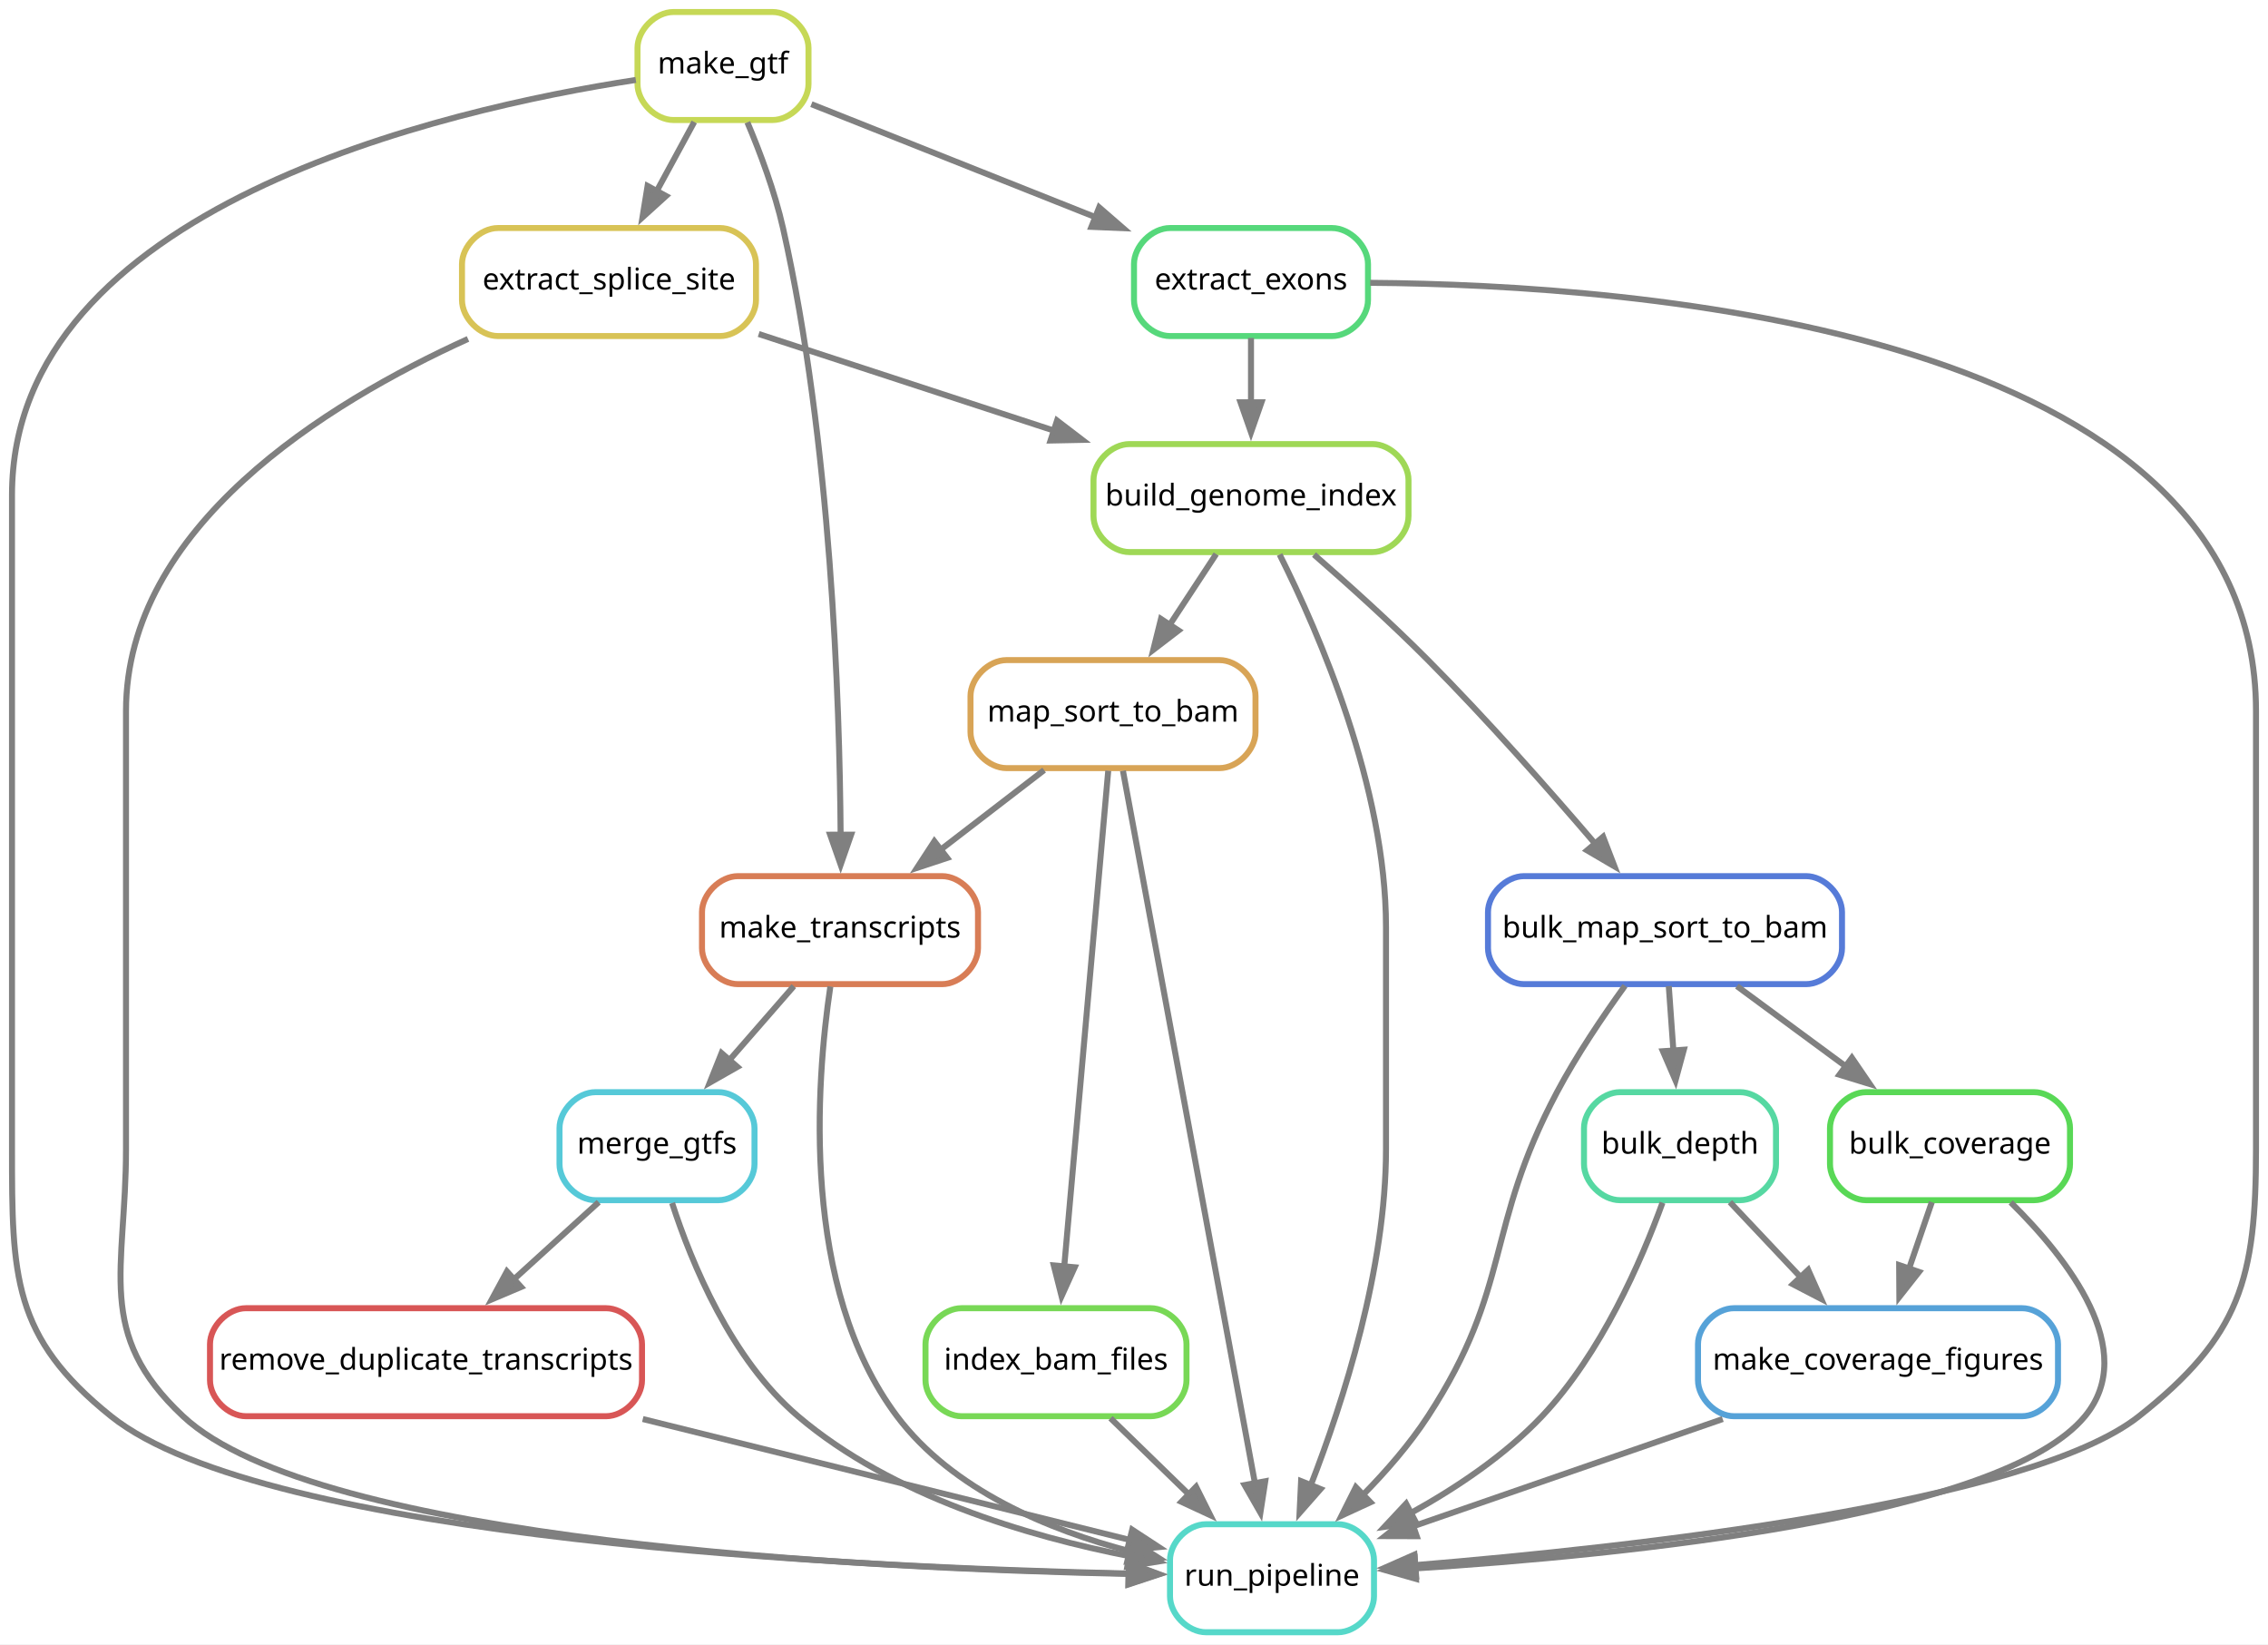
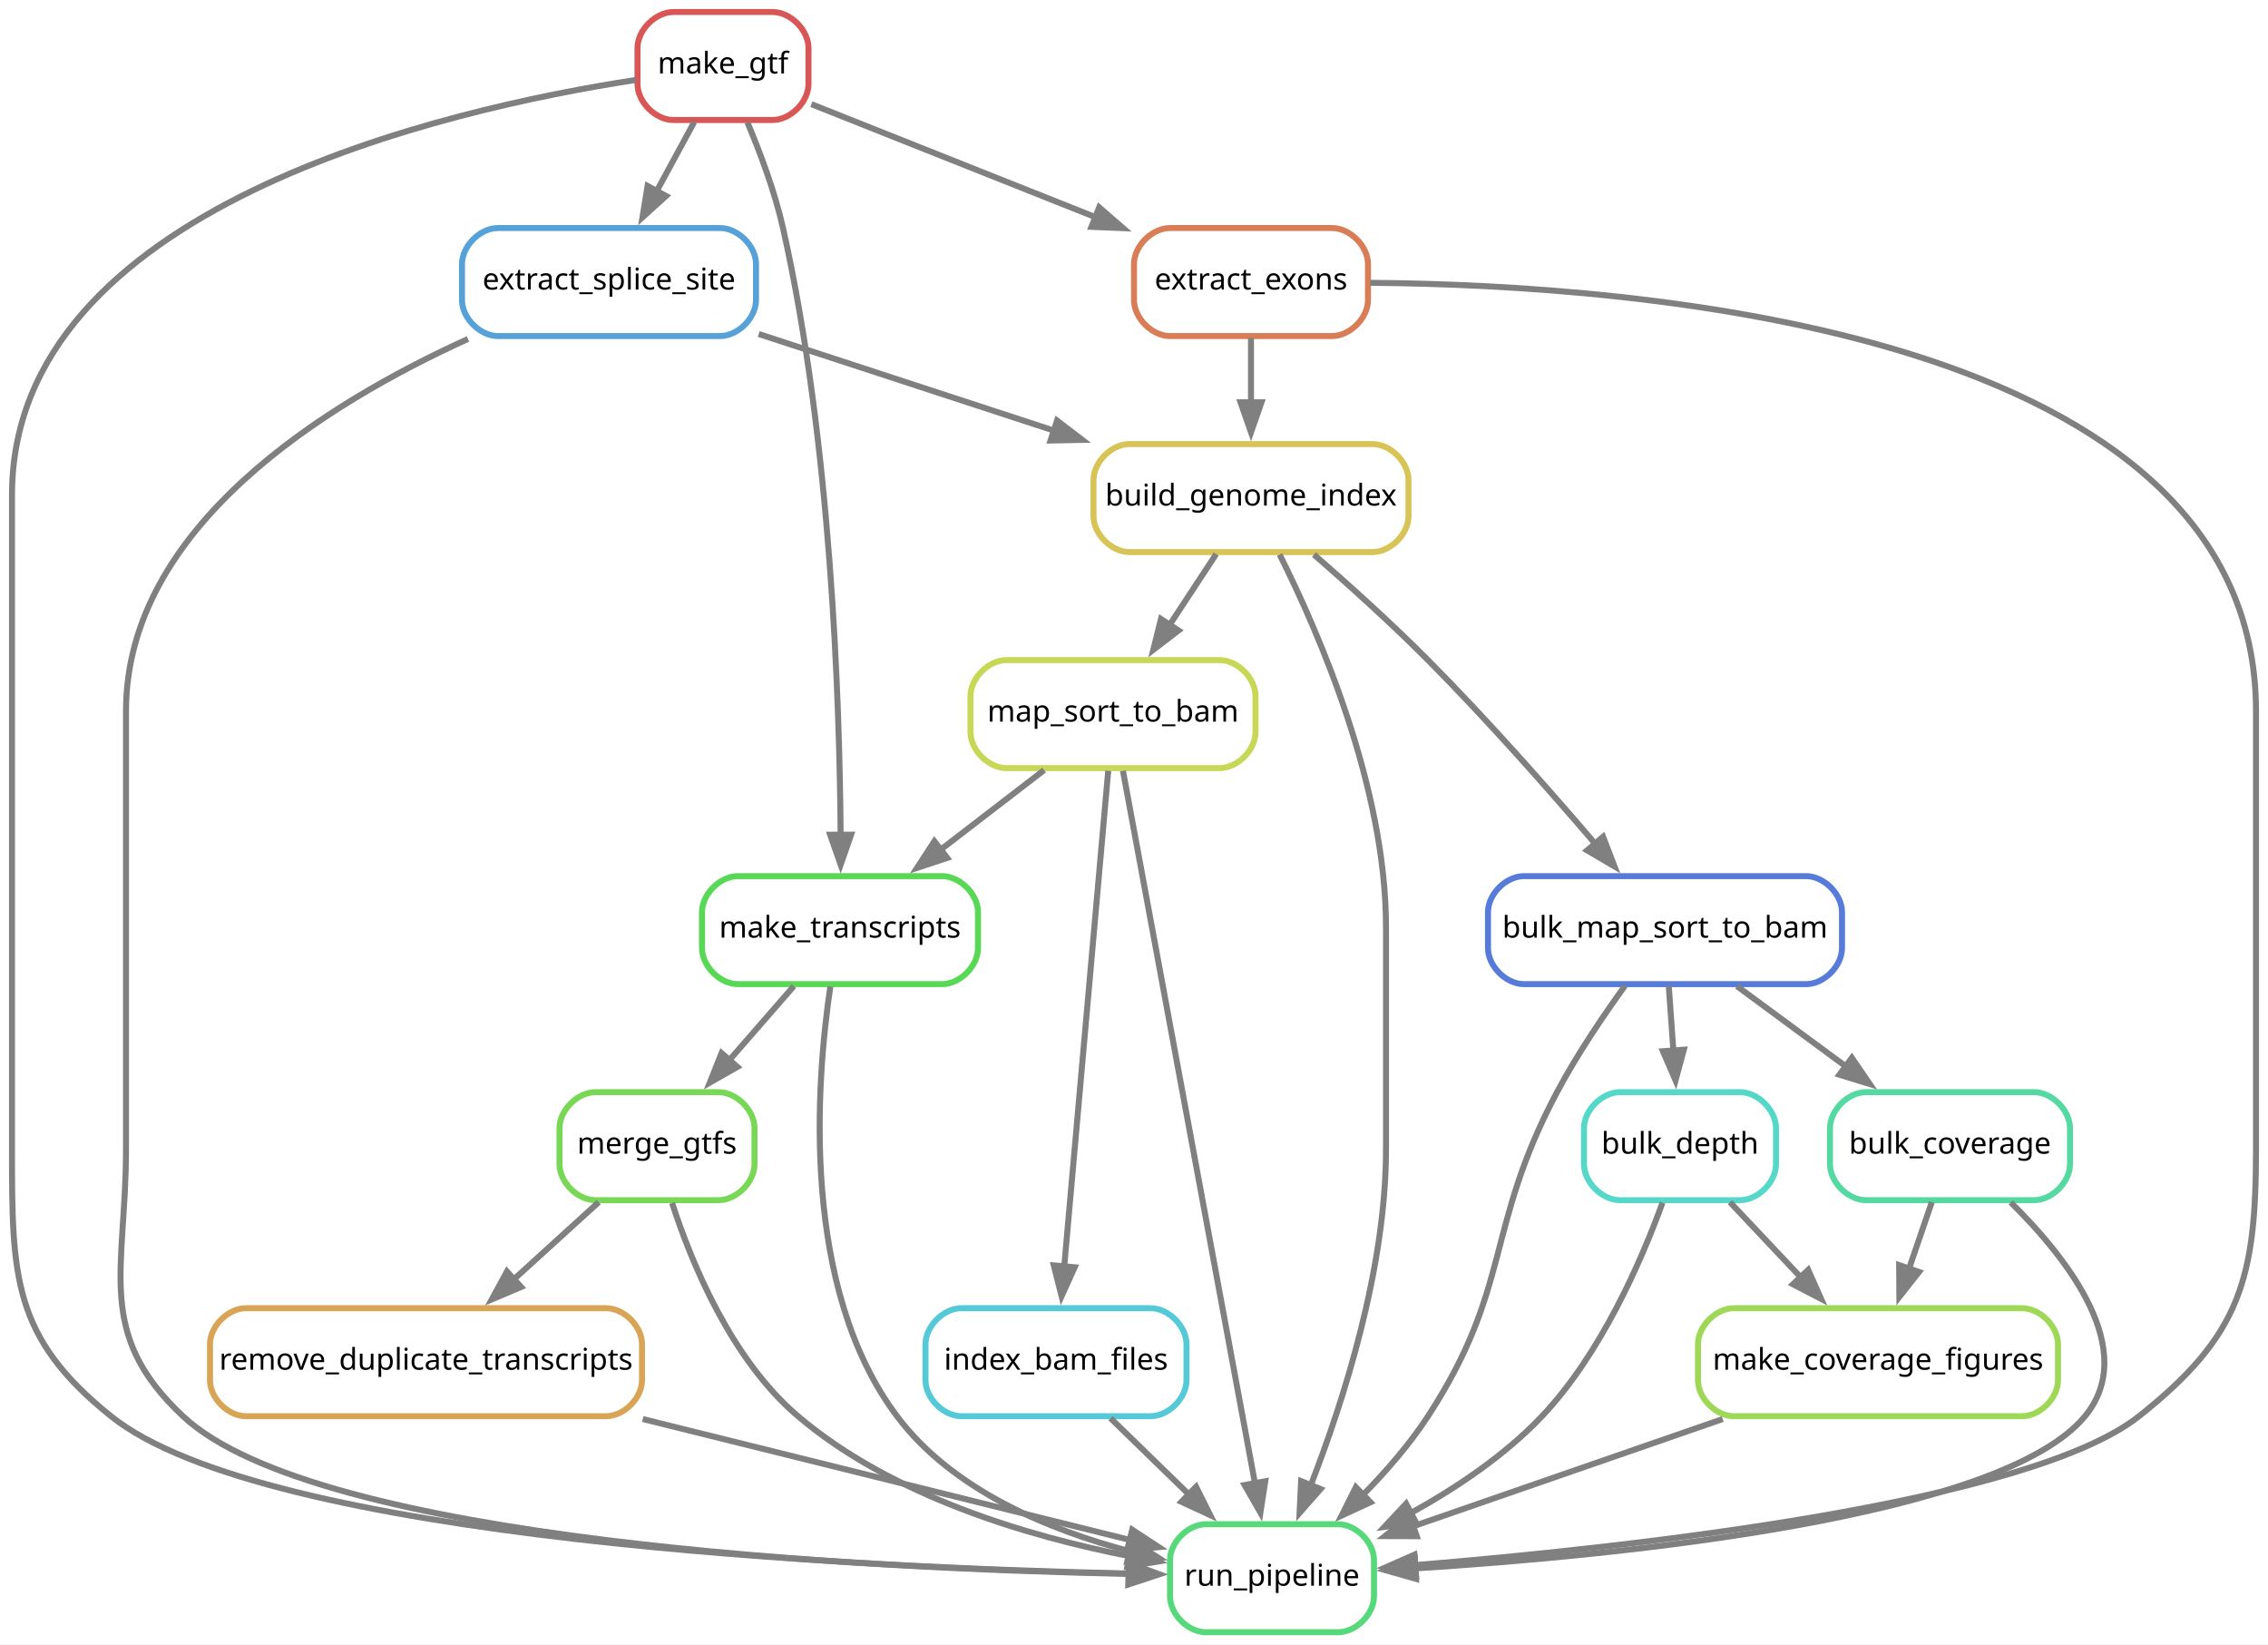
<svg xmlns="http://www.w3.org/2000/svg" width="756pt" height="548pt" viewBox="0.00 0.00 756.00 548.00">
  <g id="graph0" class="graph" transform="scale(1 1) rotate(0) translate(4 544)">
    <polygon fill="white" stroke="none" points="-4,4 -4,-544 752,-544 752,4 -4,4" />
    <g id="node1" class="node">
-       <path fill="none" stroke="#56d8c9" stroke-width="2" d="M442,-36C442,-36 398,-36 398,-36 392,-36 386,-30 386,-24 386,-24 386,-12 386,-12 386,-6 392,0 398,0 398,0 442,0 442,0 448,0 454,-6 454,-12 454,-12 454,-24 454,-24 454,-30 448,-36 442,-36" />
+       <path fill="none" stroke="#56d87b" stroke-width="2" d="M442,-36C442,-36 398,-36 398,-36 392,-36 386,-30 386,-24 386,-24 386,-12 386,-12 386,-6 392,0 398,0 398,0 442,0 442,0 448,0 454,-6 454,-12 454,-12 454,-24 454,-24 454,-30 448,-36 442,-36" />
      <text text-anchor="middle" x="420" y="-15.5" font-family="sans" font-size="10.00">run_pipeline</text>
    </g>
    <g id="node2" class="node">
-       <path fill="none" stroke="#c6d856" stroke-width="2" d="M253.5,-540C253.5,-540 220.5,-540 220.5,-540 214.5,-540 208.5,-534 208.5,-528 208.5,-528 208.5,-516 208.5,-516 208.5,-510 214.5,-504 220.5,-504 220.5,-504 253.5,-504 253.5,-504 259.5,-504 265.5,-510 265.5,-516 265.5,-516 265.5,-528 265.5,-528 265.5,-534 259.5,-540 253.5,-540" />
+       <path fill="none" stroke="#d85656" stroke-width="2" d="M253.5,-540C253.5,-540 220.5,-540 220.5,-540 214.5,-540 208.5,-534 208.5,-528 208.5,-528 208.5,-516 208.5,-516 208.5,-510 214.5,-504 220.5,-504 220.5,-504 253.5,-504 253.5,-504 259.5,-504 265.5,-510 265.5,-516 265.5,-516 265.5,-528 265.5,-528 265.5,-534 259.5,-540 253.5,-540" />
      <text text-anchor="middle" x="237" y="-519.5" font-family="sans" font-size="10.00">make_gtf</text>
    </g>
-     <g id="edge5" class="edge">
+     <g id="edge1" class="edge">
      <path fill="none" stroke="grey" stroke-width="2" d="M207.94,-517.36C144.65,-507.64 0,-474.93 0,-379 0,-379 0,-379 0,-161 0,-118.81 0.09,-98.39 33,-72 84.38,-30.8 280.58,-21.61 372.26,-19.57" />
      <polygon fill="grey" stroke="grey" stroke-width="2" points="372.31,-23.07 382.24,-19.38 372.17,-16.07 372.31,-23.07" />
    </g>
    <g id="node3" class="node">
-       <path fill="none" stroke="#d8c356" stroke-width="2" d="M236,-468C236,-468 162,-468 162,-468 156,-468 150,-462 150,-456 150,-456 150,-444 150,-444 150,-438 156,-432 162,-432 162,-432 236,-432 236,-432 242,-432 248,-438 248,-444 248,-444 248,-456 248,-456 248,-462 242,-468 236,-468" />
+       <path fill="none" stroke="#56a2d8" stroke-width="2" d="M236,-468C236,-468 162,-468 162,-468 156,-468 150,-462 150,-456 150,-456 150,-444 150,-444 150,-438 156,-432 162,-432 162,-432 236,-432 236,-432 242,-432 248,-438 248,-444 248,-444 248,-456 248,-456 248,-462 242,-468 236,-468" />
      <text text-anchor="middle" x="199" y="-447.5" font-family="sans" font-size="10.00">extract_splice_site</text>
    </g>
    <g id="edge14" class="edge">
      <path fill="none" stroke="grey" stroke-width="2" d="M227.41,-503.34C223.61,-496.34 219.15,-488.12 214.89,-480.28" />
      <polygon fill="grey" stroke="grey" stroke-width="2" points="218.01,-478.68 210.16,-471.56 211.86,-482.02 218.01,-478.68" />
    </g>
    <g id="node4" class="node">
-       <path fill="none" stroke="#56d87b" stroke-width="2" d="M440,-468C440,-468 386,-468 386,-468 380,-468 374,-462 374,-456 374,-456 374,-444 374,-444 374,-438 380,-432 386,-432 386,-432 440,-432 440,-432 446,-432 452,-438 452,-444 452,-444 452,-456 452,-456 452,-462 446,-468 440,-468" />
+       <path fill="none" stroke="#d87d56" stroke-width="2" d="M440,-468C440,-468 386,-468 386,-468 380,-468 374,-462 374,-456 374,-456 374,-444 374,-444 374,-438 380,-432 386,-432 386,-432 440,-432 440,-432 446,-432 452,-438 452,-444 452,-444 452,-456 452,-456 452,-462 446,-468 440,-468" />
      <text text-anchor="middle" x="413" y="-447.5" font-family="sans" font-size="10.00">extract_exons</text>
    </g>
    <g id="edge15" class="edge">
      <path fill="none" stroke="grey" stroke-width="2" d="M266.46,-509.28C292.29,-499.01 330.44,-483.84 361.33,-471.55" />
      <polygon fill="grey" stroke="grey" stroke-width="2" points="362.4,-474.89 370.4,-467.95 359.81,-468.39 362.4,-474.89" />
    </g>
    <g id="node8" class="node">
-       <path fill="none" stroke="#d87d56" stroke-width="2" d="M310,-252C310,-252 242,-252 242,-252 236,-252 230,-246 230,-240 230,-240 230,-228 230,-228 230,-222 236,-216 242,-216 242,-216 310,-216 310,-216 316,-216 322,-222 322,-228 322,-228 322,-240 322,-240 322,-246 316,-252 310,-252" />
+       <path fill="none" stroke="#59d856" stroke-width="2" d="M310,-252C310,-252 242,-252 242,-252 236,-252 230,-246 230,-240 230,-240 230,-228 230,-228 230,-222 236,-216 242,-216 242,-216 310,-216 310,-216 316,-216 322,-222 322,-228 322,-228 322,-240 322,-240 322,-246 316,-252 310,-252" />
      <text text-anchor="middle" x="276" y="-231.5" font-family="sans" font-size="10.00">make_transcripts</text>
    </g>
    <g id="edge20" class="edge">
      <path fill="none" stroke="grey" stroke-width="2" d="M245.13,-503.23C249.4,-493.12 254.28,-480.09 257,-468 273.02,-396.74 275.9,-310.53 276.21,-265.6" />
      <polygon fill="grey" stroke="grey" stroke-width="2" points="279.71,-265.82 276.22,-255.82 272.71,-265.81 279.71,-265.82" />
    </g>
-     <g id="edge4" class="edge">
+     <g id="edge12" class="edge">
      <path fill="none" stroke="grey" stroke-width="2" d="M152,-431.04C104.48,-409.46 38,-368.31 38,-307 38,-307 38,-307 38,-161 38,-120.55 27.48,-99.65 57,-72 101.72,-30.11 284.28,-21.25 372.22,-19.43" />
      <polygon fill="grey" stroke="grey" stroke-width="2" points="372.27,-22.93 382.2,-19.25 372.14,-15.93 372.27,-22.93" />
    </g>
    <g id="node5" class="node">
-       <path fill="none" stroke="#9fd856" stroke-width="2" d="M453.5,-396C453.5,-396 372.5,-396 372.5,-396 366.5,-396 360.5,-390 360.5,-384 360.5,-384 360.5,-372 360.5,-372 360.5,-366 366.5,-360 372.5,-360 372.5,-360 453.5,-360 453.5,-360 459.5,-360 465.5,-366 465.5,-372 465.5,-372 465.5,-384 465.5,-384 465.5,-390 459.5,-396 453.5,-396" />
+       <path fill="none" stroke="#d8c356" stroke-width="2" d="M453.5,-396C453.5,-396 372.5,-396 372.5,-396 366.5,-396 360.5,-390 360.5,-384 360.5,-384 360.5,-372 360.5,-372 360.5,-366 366.5,-360 372.5,-360 372.5,-360 453.5,-360 453.5,-360 459.5,-360 465.5,-366 465.5,-372 465.5,-372 465.5,-384 465.5,-384 465.5,-390 459.5,-396 453.5,-396" />
      <text text-anchor="middle" x="413" y="-375.5" font-family="sans" font-size="10.00">build_genome_index</text>
    </g>
-     <g id="edge16" class="edge">
+     <g id="edge17" class="edge">
      <path fill="none" stroke="grey" stroke-width="2" d="M248.9,-432.68C278.23,-423.08 315.66,-410.84 347.36,-400.47" />
      <polygon fill="grey" stroke="grey" stroke-width="2" points="348.35,-403.83 356.77,-397.39 346.18,-397.18 348.35,-403.83" />
    </g>
-     <g id="edge9" class="edge">
+     <g id="edge2" class="edge">
      <path fill="none" stroke="grey" stroke-width="2" d="M452.74,-449.74C541.48,-449.1 748,-433.97 748,-307 748,-307 748,-307 748,-161 748,-117.81 742.86,-98.8 709,-72 672.29,-42.94 539.62,-28.3 467.49,-22.35" />
      <polygon fill="grey" stroke="grey" stroke-width="2" points="468.03,-18.88 457.78,-21.58 467.47,-25.86 468.03,-18.88" />
    </g>
-     <g id="edge17" class="edge">
+     <g id="edge16" class="edge">
      <path fill="none" stroke="grey" stroke-width="2" d="M413,-431.34C413,-424.75 413,-417.08 413,-409.67" />
      <polygon fill="grey" stroke="grey" stroke-width="2" points="416.5,-409.93 413,-399.93 409.5,-409.93 416.5,-409.93" />
    </g>
-     <g id="edge6" class="edge">
+     <g id="edge4" class="edge">
      <path fill="none" stroke="grey" stroke-width="2" d="M422.54,-359.19C435.75,-332.84 458,-281.55 458,-235 458,-235 458,-235 458,-161 458,-121.16 443.87,-77.11 432.85,-48.8" />
      <polygon fill="grey" stroke="grey" stroke-width="2" points="436.19,-47.73 429.19,-39.77 429.7,-50.36 436.19,-47.73" />
    </g>
    <g id="node6" class="node">
-       <path fill="none" stroke="#d8a456" stroke-width="2" d="M402.5,-324C402.5,-324 331.5,-324 331.5,-324 325.5,-324 319.5,-318 319.5,-312 319.5,-312 319.5,-300 319.5,-300 319.5,-294 325.5,-288 331.5,-288 331.5,-288 402.5,-288 402.5,-288 408.5,-288 414.5,-294 414.5,-300 414.5,-300 414.5,-312 414.5,-312 414.5,-318 408.5,-324 402.5,-324" />
+       <path fill="none" stroke="#c6d856" stroke-width="2" d="M402.5,-324C402.5,-324 331.5,-324 331.5,-324 325.5,-324 319.5,-318 319.5,-312 319.5,-312 319.5,-300 319.5,-300 319.5,-294 325.5,-288 331.5,-288 331.5,-288 402.5,-288 402.5,-288 408.5,-288 414.5,-294 414.5,-300 414.5,-300 414.5,-312 414.5,-312 414.5,-318 408.5,-324 402.5,-324" />
      <text text-anchor="middle" x="367" y="-303.5" font-family="sans" font-size="10.00">map_sort_to_bam</text>
    </g>
    <g id="edge18" class="edge">
      <path fill="none" stroke="grey" stroke-width="2" d="M401.39,-359.34C396.69,-352.18 391.13,-343.73 385.88,-335.73" />
      <polygon fill="grey" stroke="grey" stroke-width="2" points="388.84,-333.87 380.43,-327.43 382.99,-337.71 388.84,-333.87" />
    </g>
    <g id="node11" class="node">
      <path fill="none" stroke="#567bd8" stroke-width="2" d="M598,-252C598,-252 504,-252 504,-252 498,-252 492,-246 492,-240 492,-240 492,-228 492,-228 492,-222 498,-216 504,-216 504,-216 598,-216 598,-216 604,-216 610,-222 610,-228 610,-228 610,-240 610,-240 610,-246 604,-252 598,-252" />
      <text text-anchor="middle" x="551" y="-231.5" font-family="sans" font-size="10.00">bulk_map_sort_to_bam</text>
    </g>
    <g id="edge24" class="edge">
      <path fill="none" stroke="grey" stroke-width="2" d="M434,-359.16C445.51,-349.13 459.87,-336.21 472,-324 491.6,-304.28 512.43,-280.7 527.77,-262.76" />
      <polygon fill="grey" stroke="grey" stroke-width="2" points="530.36,-265.12 534.17,-255.23 525.03,-260.59 530.36,-265.12" />
    </g>
-     <g id="edge3" class="edge">
+     <g id="edge5" class="edge">
      <path fill="none" stroke="grey" stroke-width="2" d="M370.32,-287.11C379.15,-239.46 403.31,-109.05 414.36,-49.45" />
      <polygon fill="grey" stroke="grey" stroke-width="2" points="417.75,-50.33 416.13,-39.86 410.87,-49.06 417.75,-50.33" />
    </g>
    <g id="node7" class="node">
-       <path fill="none" stroke="#78d856" stroke-width="2" d="M379.5,-108C379.5,-108 316.5,-108 316.5,-108 310.5,-108 304.5,-102 304.5,-96 304.5,-96 304.5,-84 304.5,-84 304.5,-78 310.5,-72 316.5,-72 316.5,-72 379.5,-72 379.5,-72 385.5,-72 391.5,-78 391.5,-84 391.5,-84 391.5,-96 391.5,-96 391.5,-102 385.5,-108 379.5,-108" />
+       <path fill="none" stroke="#56c9d8" stroke-width="2" d="M379.5,-108C379.5,-108 316.5,-108 316.5,-108 310.5,-108 304.5,-102 304.5,-96 304.5,-96 304.5,-84 304.5,-84 304.5,-78 310.5,-72 316.5,-72 316.5,-72 379.5,-72 379.5,-72 385.5,-72 391.5,-78 391.5,-84 391.5,-84 391.5,-96 391.5,-96 391.5,-102 385.5,-108 379.5,-108" />
      <text text-anchor="middle" x="348" y="-87.5" font-family="sans" font-size="10.00">index_bam_files</text>
    </g>
    <g id="edge19" class="edge">
      <path fill="none" stroke="grey" stroke-width="2" d="M365.41,-287.12C362.17,-250.62 354.76,-167.13 350.73,-121.74" />
      <polygon fill="grey" stroke="grey" stroke-width="2" points="354.23,-121.64 349.86,-111.99 347.26,-122.26 354.23,-121.64" />
    </g>
    <g id="edge21" class="edge">
      <path fill="none" stroke="grey" stroke-width="2" d="M344.04,-287.34C333.56,-279.27 320.94,-269.57 309.43,-260.72" />
      <polygon fill="grey" stroke="grey" stroke-width="2" points="311.73,-258.07 301.67,-254.75 307.46,-263.62 311.73,-258.07" />
    </g>
-     <g id="edge7" class="edge">
+     <g id="edge11" class="edge">
      <path fill="none" stroke="grey" stroke-width="2" d="M366.17,-71.34C374.12,-63.6 383.63,-54.36 392.43,-45.81" />
      <polygon fill="grey" stroke="grey" stroke-width="2" points="394.69,-48.49 399.42,-39.01 389.81,-43.47 394.69,-48.49" />
    </g>
-     <g id="edge2" class="edge">
+     <g id="edge8" class="edge">
      <path fill="none" stroke="grey" stroke-width="2" d="M272.78,-215.2C268.01,-183.1 262.82,-114.89 295,-72 313.5,-47.34 345.72,-34.04 372.82,-26.94" />
      <polygon fill="grey" stroke="grey" stroke-width="2" points="373.36,-30.4 382.29,-24.7 371.75,-23.59 373.36,-30.4" />
    </g>
    <g id="node9" class="node">
-       <path fill="none" stroke="#56c9d8" stroke-width="2" d="M235.5,-180C235.5,-180 194.5,-180 194.5,-180 188.5,-180 182.5,-174 182.5,-168 182.5,-168 182.5,-156 182.5,-156 182.5,-150 188.5,-144 194.5,-144 194.5,-144 235.5,-144 235.5,-144 241.5,-144 247.5,-150 247.5,-156 247.5,-156 247.5,-168 247.5,-168 247.5,-174 241.5,-180 235.5,-180" />
+       <path fill="none" stroke="#78d856" stroke-width="2" d="M235.5,-180C235.5,-180 194.5,-180 194.5,-180 188.5,-180 182.5,-174 182.5,-168 182.5,-168 182.5,-156 182.5,-156 182.5,-150 188.5,-144 194.5,-144 194.5,-144 235.5,-144 235.5,-144 241.5,-144 247.5,-150 247.5,-156 247.5,-156 247.5,-168 247.5,-168 247.5,-174 241.5,-180 235.5,-180" />
      <text text-anchor="middle" x="215" y="-159.5" font-family="sans" font-size="10.00">merge_gtfs</text>
    </g>
    <g id="edge22" class="edge">
      <path fill="none" stroke="grey" stroke-width="2" d="M260.61,-215.34C254.08,-207.85 246.33,-198.95 239.08,-190.63" />
      <polygon fill="grey" stroke="grey" stroke-width="2" points="241.8,-188.42 232.59,-183.18 236.52,-193.02 241.8,-188.42" />
    </g>
-     <g id="edge11" class="edge">
+     <g id="edge7" class="edge">
      <path fill="none" stroke="grey" stroke-width="2" d="M220.03,-143.06C226.54,-123.01 239.76,-90.89 262,-72 293.38,-45.34 338.7,-31.94 372.76,-25.3" />
      <polygon fill="grey" stroke="grey" stroke-width="2" points="373.01,-28.81 382.24,-23.6 371.78,-21.92 373.01,-28.81" />
    </g>
    <g id="node10" class="node">
-       <path fill="none" stroke="#d85656" stroke-width="2" d="M198,-108C198,-108 78,-108 78,-108 72,-108 66,-102 66,-96 66,-96 66,-84 66,-84 66,-78 72,-72 78,-72 78,-72 198,-72 198,-72 204,-72 210,-78 210,-84 210,-84 210,-96 210,-96 210,-102 204,-108 198,-108" />
+       <path fill="none" stroke="#d8a456" stroke-width="2" d="M198,-108C198,-108 78,-108 78,-108 72,-108 66,-102 66,-96 66,-96 66,-84 66,-84 66,-78 72,-72 78,-72 78,-72 198,-72 198,-72 204,-72 210,-78 210,-84 210,-84 210,-96 210,-96 210,-102 204,-108 198,-108" />
      <text text-anchor="middle" x="138" y="-87.5" font-family="sans" font-size="10.00">remove_duplicate_transcripts</text>
    </g>
    <g id="edge23" class="edge">
      <path fill="none" stroke="grey" stroke-width="2" d="M195.57,-143.34C186.97,-135.52 176.68,-126.16 167.19,-117.53" />
      <polygon fill="grey" stroke="grey" stroke-width="2" points="169.69,-115.07 159.93,-110.94 164.98,-120.25 169.69,-115.07" />
    </g>
-     <g id="edge1" class="edge">
+     <g id="edge3" class="edge">
      <path fill="none" stroke="grey" stroke-width="2" d="M210.26,-71.06C261.35,-58.38 328.39,-41.74 372.76,-30.73" />
      <polygon fill="grey" stroke="grey" stroke-width="2" points="373.4,-34.17 382.27,-28.37 371.72,-27.38 373.4,-34.17" />
    </g>
    <g id="edge13" class="edge">
      <path fill="none" stroke="grey" stroke-width="2" d="M537.66,-215.46C530.39,-205.41 521.57,-192.38 515,-180 490.79,-134.36 500.2,-115.29 472,-72 465.95,-62.71 458.09,-53.68 450.33,-45.78" />
      <polygon fill="grey" stroke="grey" stroke-width="2" points="452.82,-43.32 443.2,-38.88 447.95,-48.35 452.82,-43.32" />
    </g>
    <g id="node12" class="node">
-       <path fill="none" stroke="#59d856" stroke-width="2" d="M674,-180C674,-180 618,-180 618,-180 612,-180 606,-174 606,-168 606,-168 606,-156 606,-156 606,-150 612,-144 618,-144 618,-144 674,-144 674,-144 680,-144 686,-150 686,-156 686,-156 686,-168 686,-168 686,-174 680,-180 674,-180" />
+       <path fill="none" stroke="#56d8a2" stroke-width="2" d="M674,-180C674,-180 618,-180 618,-180 612,-180 606,-174 606,-168 606,-168 606,-156 606,-156 606,-150 612,-144 618,-144 618,-144 674,-144 674,-144 680,-144 686,-150 686,-156 686,-156 686,-168 686,-168 686,-174 680,-180 674,-180" />
      <text text-anchor="middle" x="646" y="-159.5" font-family="sans" font-size="10.00">bulk_coverage</text>
    </g>
    <g id="edge25" class="edge">
      <path fill="none" stroke="grey" stroke-width="2" d="M574.97,-215.34C586.03,-207.19 599.35,-197.37 611.46,-188.45" />
      <polygon fill="grey" stroke="grey" stroke-width="2" points="613.29,-191.45 619.27,-182.7 609.14,-185.81 613.29,-191.45" />
    </g>
    <g id="node13" class="node">
-       <path fill="none" stroke="#56d8a2" stroke-width="2" d="M576,-180C576,-180 536,-180 536,-180 530,-180 524,-174 524,-168 524,-168 524,-156 524,-156 524,-150 530,-144 536,-144 536,-144 576,-144 576,-144 582,-144 588,-150 588,-156 588,-156 588,-168 588,-168 588,-174 582,-180 576,-180" />
+       <path fill="none" stroke="#56d8c9" stroke-width="2" d="M576,-180C576,-180 536,-180 536,-180 530,-180 524,-174 524,-168 524,-168 524,-156 524,-156 524,-150 530,-144 536,-144 536,-144 576,-144 576,-144 582,-144 588,-150 588,-156 588,-156 588,-168 588,-168 588,-174 582,-180 576,-180" />
      <text text-anchor="middle" x="556" y="-159.5" font-family="sans" font-size="10.00">bulk_depth</text>
    </g>
    <g id="edge26" class="edge">
      <path fill="none" stroke="grey" stroke-width="2" d="M552.26,-215.34C552.73,-208.75 553.28,-201.08 553.81,-193.67" />
      <polygon fill="grey" stroke="grey" stroke-width="2" points="557.28,-194.15 554.51,-183.92 550.3,-193.65 557.28,-194.15" />
    </g>
-     <g id="edge8" class="edge">
+     <g id="edge9" class="edge">
      <path fill="none" stroke="grey" stroke-width="2" d="M666.25,-143.27C685.5,-124.28 709.05,-93.92 691,-72 663.23,-38.27 537.65,-25.71 467.6,-21.26" />
      <polygon fill="grey" stroke="grey" stroke-width="2" points="468,-17.78 457.81,-20.68 467.58,-24.77 468,-17.78" />
    </g>
    <g id="node14" class="node">
-       <path fill="none" stroke="#56a2d8" stroke-width="2" d="M670,-108C670,-108 574,-108 574,-108 568,-108 562,-102 562,-96 562,-96 562,-84 562,-84 562,-78 568,-72 574,-72 574,-72 670,-72 670,-72 676,-72 682,-78 682,-84 682,-84 682,-96 682,-96 682,-102 676,-108 670,-108" />
+       <path fill="none" stroke="#9fd856" stroke-width="2" d="M670,-108C670,-108 574,-108 574,-108 568,-108 562,-102 562,-96 562,-96 562,-84 562,-84 562,-78 568,-72 574,-72 574,-72 670,-72 670,-72 676,-72 682,-78 682,-84 682,-84 682,-96 682,-96 682,-102 676,-108 670,-108" />
      <text text-anchor="middle" x="622" y="-87.5" font-family="sans" font-size="10.00">make_coverage_figures</text>
    </g>
    <g id="edge28" class="edge">
      <path fill="none" stroke="grey" stroke-width="2" d="M639.94,-143.34C637.63,-136.59 634.92,-128.69 632.32,-121.11" />
      <polygon fill="grey" stroke="grey" stroke-width="2" points="635.67,-120.09 629.12,-111.77 629.05,-122.36 635.67,-120.09" />
    </g>
    <g id="edge10" class="edge">
      <path fill="none" stroke="grey" stroke-width="2" d="M550.17,-143.16C543.13,-123.79 529.73,-92.85 510,-72 497.68,-58.99 481.47,-48.12 466.2,-39.69" />
      <polygon fill="grey" stroke="grey" stroke-width="2" points="467.95,-36.65 457.46,-35.12 464.7,-42.86 467.95,-36.65" />
    </g>
    <g id="edge27" class="edge">
      <path fill="none" stroke="grey" stroke-width="2" d="M572.65,-143.34C579.79,-135.77 588.29,-126.75 596.21,-118.35" />
      <polygon fill="grey" stroke="grey" stroke-width="2" points="598.73,-120.78 603.04,-111.1 593.64,-115.98 598.73,-120.78" />
    </g>
-     <g id="edge12" class="edge">
+     <g id="edge6" class="edge">
      <path fill="none" stroke="grey" stroke-width="2" d="M570.24,-71.06C538.39,-60.03 497.89,-45.99 466.97,-35.28" />
      <polygon fill="grey" stroke="grey" stroke-width="2" points="468.24,-32.01 457.64,-32.04 465.95,-38.63 468.24,-32.01" />
    </g>
  </g>
</svg>
